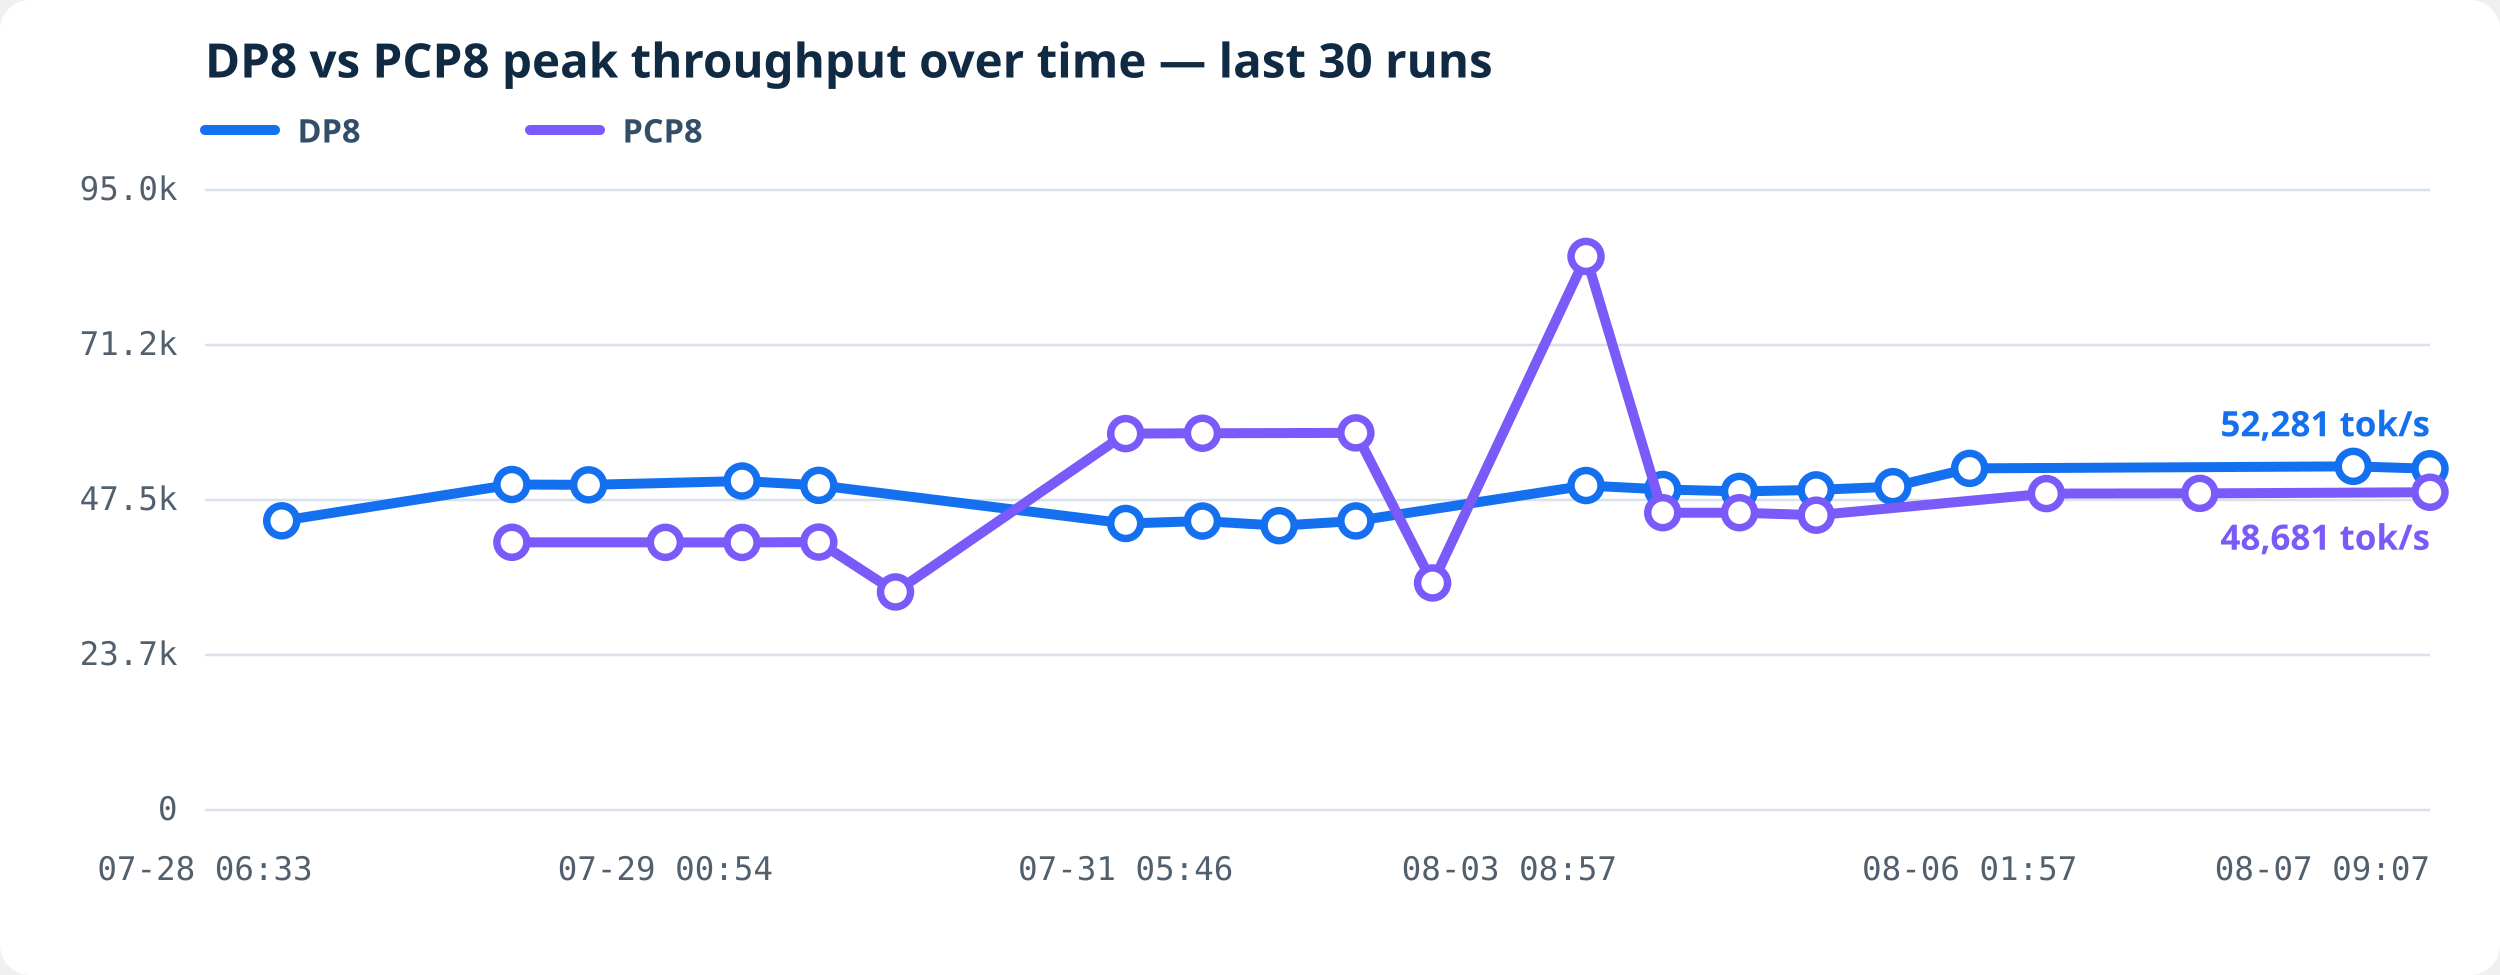
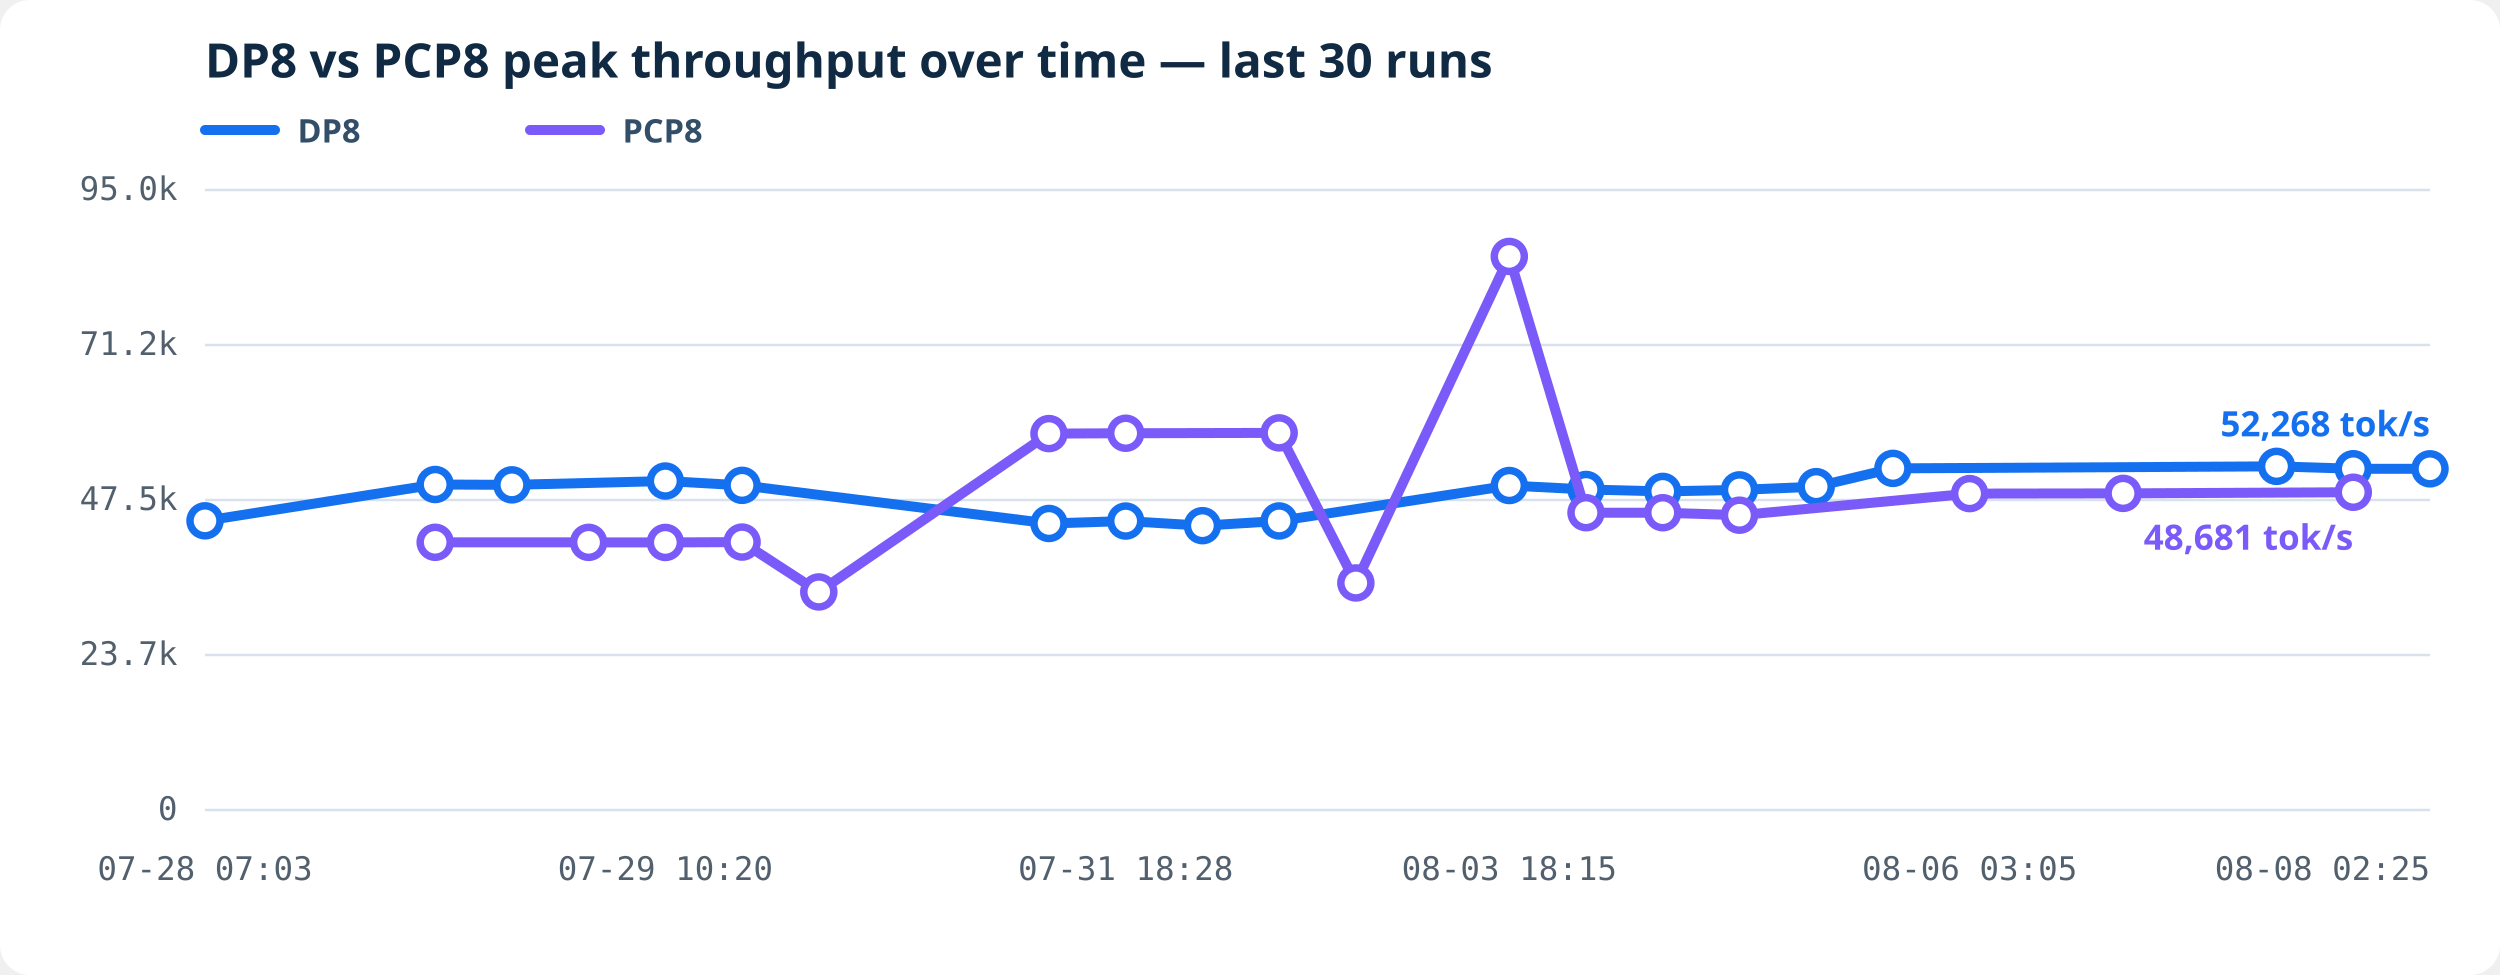
<svg xmlns="http://www.w3.org/2000/svg" viewBox="0 0 1000 390" role="img" aria-labelledby="history-title history-desc">
  <style>.bg{fill:#fff}.grid{stroke:#d9e2ec;stroke-width:1}.axis{fill:#52606d;font:13px ui-monospace,SFMono-Regular,Consolas,monospace}.heading{fill:#102a43;font:600 19px system-ui,sans-serif}.line{fill:none;stroke-width:4;stroke-linejoin:round;stroke-linecap:round}.dot{fill:#fff;stroke-width:3}.latest{stroke-width:3}.legend{fill:#334e68;font:600 13px system-ui,sans-serif}.value{font:600 14px system-ui,sans-serif}</style>
  <rect class="bg" width="1000" height="390" rx="12" />
  <text class="heading" x="82" y="31">DP8 vs PCP8 peak throughput over time — last 30 runs</text>
  <line x1="82" y1="52" x2="110" y2="52" stroke="#1570ef" stroke-width="4" stroke-linecap="round" />
  <text class="legend" x="119" y="57">DP8</text>
  <line x1="212" y1="52" x2="240" y2="52" stroke="#7a5af8" stroke-width="4" stroke-linecap="round" />
  <text class="legend" x="249" y="57">PCP8</text>
  <line class="grid" x1="82" y1="324.00" x2="972" y2="324.00" />
  <text class="axis" text-anchor="end" x="71" y="328.00">0</text>
  <line class="grid" x1="82" y1="262.00" x2="972" y2="262.00" />
  <text class="axis" text-anchor="end" x="71" y="266.00">23.7k</text>
  <line class="grid" x1="82" y1="200.00" x2="972" y2="200.00" />
  <text class="axis" text-anchor="end" x="71" y="204.00">47.5k</text>
  <line class="grid" x1="82" y1="138.00" x2="972" y2="138.00" />
  <text class="axis" text-anchor="end" x="71" y="142.00">71.2k</text>
  <line class="grid" x1="82" y1="76.00" x2="972" y2="76.00" />
  <text class="axis" text-anchor="end" x="71" y="80.00">95.0k</text>
-   <text class="axis" text-anchor="middle" x="82.00" y="352">07-28 06:33</text>
-   <text class="axis" text-anchor="middle" x="266.14" y="352">07-29 00:54</text>
-   <text class="axis" text-anchor="middle" x="450.28" y="352">07-31 05:46</text>
-   <text class="axis" text-anchor="middle" x="603.72" y="352">08-03 08:57</text>
-   <text class="axis" text-anchor="middle" x="787.86" y="352">08-06 01:57</text>
-   <text class="axis" text-anchor="end" x="972.00" y="352">08-07 09:07</text>
-   <polyline class="line" stroke="#1570ef" points="112.69,208.33 204.76,193.80 235.45,193.94 296.83,192.41 327.52,194.14 450.28,209.39 480.97,208.42 511.66,210.27 542.34,208.38 634.41,194.21 665.10,195.79 695.79,196.56 726.48,195.95 757.17,194.66 787.86,187.35 941.31,186.54 972.00,187.50" />
-   <circle class="dot" fill="#fff" stroke="#1570ef" cx="112.69" cy="208.33" r="6" />
-   <circle class="dot" fill="#fff" stroke="#1570ef" cx="204.76" cy="193.80" r="6" />
-   <circle class="dot" fill="#fff" stroke="#1570ef" cx="235.45" cy="193.94" r="6" />
-   <circle class="dot" fill="#fff" stroke="#1570ef" cx="296.83" cy="192.41" r="6" />
-   <circle class="dot" fill="#fff" stroke="#1570ef" cx="327.52" cy="194.14" r="6" />
-   <circle class="dot" fill="#fff" stroke="#1570ef" cx="450.28" cy="209.39" r="6" />
-   <circle class="dot" fill="#fff" stroke="#1570ef" cx="480.97" cy="208.42" r="6" />
-   <circle class="dot" fill="#fff" stroke="#1570ef" cx="511.66" cy="210.27" r="6" />
-   <circle class="dot" fill="#fff" stroke="#1570ef" cx="542.34" cy="208.38" r="6" />
-   <circle class="dot" fill="#fff" stroke="#1570ef" cx="634.41" cy="194.21" r="6" />
-   <circle class="dot" fill="#fff" stroke="#1570ef" cx="665.10" cy="195.79" r="6" />
-   <circle class="dot" fill="#fff" stroke="#1570ef" cx="695.79" cy="196.56" r="6" />
-   <circle class="dot" fill="#fff" stroke="#1570ef" cx="726.48" cy="195.95" r="6" />
-   <circle class="dot" fill="#fff" stroke="#1570ef" cx="757.17" cy="194.66" r="6" />
-   <circle class="dot" fill="#fff" stroke="#1570ef" cx="787.86" cy="187.35" r="6" />
-   <circle class="dot" fill="#fff" stroke="#1570ef" cx="941.31" cy="186.54" r="6" />
-   <circle class="dot latest" fill="#1570ef" stroke="#1570ef" cx="972.00" cy="187.50" r="6" />
-   <text class="value" fill="#1570ef" text-anchor="end" x="972.00" y="174.50">52,281 tok/s</text>
-   <polyline class="line" stroke="#7a5af8" points="204.76,216.92 266.14,216.94 296.83,216.98 327.52,216.83 358.21,236.78 450.28,173.44 480.97,173.30 542.34,173.15 573.03,233.18 634.41,102.57 665.10,205.08 695.79,205.09 726.48,206.08 818.55,197.44 879.93,197.35 972.00,196.90" />
-   <circle class="dot" fill="#fff" stroke="#7a5af8" cx="204.76" cy="216.92" r="6" />
-   <circle class="dot" fill="#fff" stroke="#7a5af8" cx="266.14" cy="216.94" r="6" />
-   <circle class="dot" fill="#fff" stroke="#7a5af8" cx="296.83" cy="216.98" r="6" />
-   <circle class="dot" fill="#fff" stroke="#7a5af8" cx="327.52" cy="216.83" r="6" />
-   <circle class="dot" fill="#fff" stroke="#7a5af8" cx="358.21" cy="236.78" r="6" />
-   <circle class="dot" fill="#fff" stroke="#7a5af8" cx="450.28" cy="173.44" r="6" />
-   <circle class="dot" fill="#fff" stroke="#7a5af8" cx="480.97" cy="173.30" r="6" />
-   <circle class="dot" fill="#fff" stroke="#7a5af8" cx="542.34" cy="173.15" r="6" />
-   <circle class="dot" fill="#fff" stroke="#7a5af8" cx="573.03" cy="233.18" r="6" />
-   <circle class="dot" fill="#fff" stroke="#7a5af8" cx="634.41" cy="102.57" r="6" />
-   <circle class="dot" fill="#fff" stroke="#7a5af8" cx="665.10" cy="205.08" r="6" />
-   <circle class="dot" fill="#fff" stroke="#7a5af8" cx="695.79" cy="205.09" r="6" />
-   <circle class="dot" fill="#fff" stroke="#7a5af8" cx="726.48" cy="206.08" r="6" />
-   <circle class="dot" fill="#fff" stroke="#7a5af8" cx="818.55" cy="197.44" r="6" />
-   <circle class="dot" fill="#fff" stroke="#7a5af8" cx="879.93" cy="197.35" r="6" />
-   <circle class="dot latest" fill="#7a5af8" stroke="#7a5af8" cx="972.00" cy="196.90" r="6" />
-   <text class="value" fill="#7a5af8" text-anchor="end" x="972.00" y="219.90">48,681 tok/s</text>
+   <text class="axis" text-anchor="middle" x="82.00" y="352">07-28 07:03</text>
+   <text class="axis" text-anchor="middle" x="266.14" y="352">07-29 10:20</text>
+   <text class="axis" text-anchor="middle" x="450.28" y="352">07-31 18:28</text>
+   <text class="axis" text-anchor="middle" x="603.72" y="352">08-03 18:15</text>
+   <text class="axis" text-anchor="middle" x="787.86" y="352">08-06 03:05</text>
+   <text class="axis" text-anchor="end" x="972.00" y="352">08-08 02:25</text>
+   <polyline class="line" stroke="#1570ef" points="82.00,208.33 174.07,193.80 204.76,193.94 266.14,192.41 296.83,194.14 419.59,209.39 450.28,208.42 480.97,210.27 511.66,208.38 603.72,194.21 634.41,195.79 665.10,196.56 695.79,195.95 726.48,194.66 757.17,187.35 910.62,186.54 941.31,187.50 972.00,187.53" />
+   <circle class="dot" fill="#fff" stroke="#1570ef" cx="82.00" cy="208.33" r="6" />
+   <circle class="dot" fill="#fff" stroke="#1570ef" cx="174.07" cy="193.80" r="6" />
+   <circle class="dot" fill="#fff" stroke="#1570ef" cx="204.76" cy="193.94" r="6" />
+   <circle class="dot" fill="#fff" stroke="#1570ef" cx="266.14" cy="192.41" r="6" />
+   <circle class="dot" fill="#fff" stroke="#1570ef" cx="296.83" cy="194.14" r="6" />
+   <circle class="dot" fill="#fff" stroke="#1570ef" cx="419.59" cy="209.39" r="6" />
+   <circle class="dot" fill="#fff" stroke="#1570ef" cx="450.28" cy="208.42" r="6" />
+   <circle class="dot" fill="#fff" stroke="#1570ef" cx="480.97" cy="210.27" r="6" />
+   <circle class="dot" fill="#fff" stroke="#1570ef" cx="511.66" cy="208.38" r="6" />
+   <circle class="dot" fill="#fff" stroke="#1570ef" cx="603.72" cy="194.21" r="6" />
+   <circle class="dot" fill="#fff" stroke="#1570ef" cx="634.41" cy="195.79" r="6" />
+   <circle class="dot" fill="#fff" stroke="#1570ef" cx="665.10" cy="196.56" r="6" />
+   <circle class="dot" fill="#fff" stroke="#1570ef" cx="695.79" cy="195.95" r="6" />
+   <circle class="dot" fill="#fff" stroke="#1570ef" cx="726.48" cy="194.66" r="6" />
+   <circle class="dot" fill="#fff" stroke="#1570ef" cx="757.17" cy="187.35" r="6" />
+   <circle class="dot" fill="#fff" stroke="#1570ef" cx="910.62" cy="186.54" r="6" />
+   <circle class="dot" fill="#fff" stroke="#1570ef" cx="941.31" cy="187.50" r="6" />
+   <circle class="dot latest" fill="#1570ef" stroke="#1570ef" cx="972.00" cy="187.53" r="6" />
+   <text class="value" fill="#1570ef" text-anchor="end" x="972.00" y="174.53">52,268 tok/s</text>
+   <polyline class="line" stroke="#7a5af8" points="174.07,216.92 235.45,216.94 266.14,216.98 296.83,216.83 327.52,236.78 419.59,173.44 450.28,173.30 511.66,173.15 542.34,233.18 603.72,102.57 634.41,205.08 665.10,205.09 695.79,206.08 787.86,197.44 849.24,197.35 941.31,196.90" />
+   <circle class="dot" fill="#fff" stroke="#7a5af8" cx="174.07" cy="216.92" r="6" />
+   <circle class="dot" fill="#fff" stroke="#7a5af8" cx="235.45" cy="216.94" r="6" />
+   <circle class="dot" fill="#fff" stroke="#7a5af8" cx="266.14" cy="216.98" r="6" />
+   <circle class="dot" fill="#fff" stroke="#7a5af8" cx="296.83" cy="216.83" r="6" />
+   <circle class="dot" fill="#fff" stroke="#7a5af8" cx="327.52" cy="236.78" r="6" />
+   <circle class="dot" fill="#fff" stroke="#7a5af8" cx="419.59" cy="173.44" r="6" />
+   <circle class="dot" fill="#fff" stroke="#7a5af8" cx="450.28" cy="173.30" r="6" />
+   <circle class="dot" fill="#fff" stroke="#7a5af8" cx="511.66" cy="173.15" r="6" />
+   <circle class="dot" fill="#fff" stroke="#7a5af8" cx="542.34" cy="233.18" r="6" />
+   <circle class="dot" fill="#fff" stroke="#7a5af8" cx="603.72" cy="102.57" r="6" />
+   <circle class="dot" fill="#fff" stroke="#7a5af8" cx="634.41" cy="205.08" r="6" />
+   <circle class="dot" fill="#fff" stroke="#7a5af8" cx="665.10" cy="205.09" r="6" />
+   <circle class="dot" fill="#fff" stroke="#7a5af8" cx="695.79" cy="206.08" r="6" />
+   <circle class="dot" fill="#fff" stroke="#7a5af8" cx="787.86" cy="197.44" r="6" />
+   <circle class="dot" fill="#fff" stroke="#7a5af8" cx="849.24" cy="197.35" r="6" />
+   <circle class="dot latest" fill="#7a5af8" stroke="#7a5af8" cx="941.31" cy="196.90" r="6" />
+   <text class="value" fill="#7a5af8" text-anchor="end" x="941.31" y="219.90">48,681 tok/s</text>
</svg>
